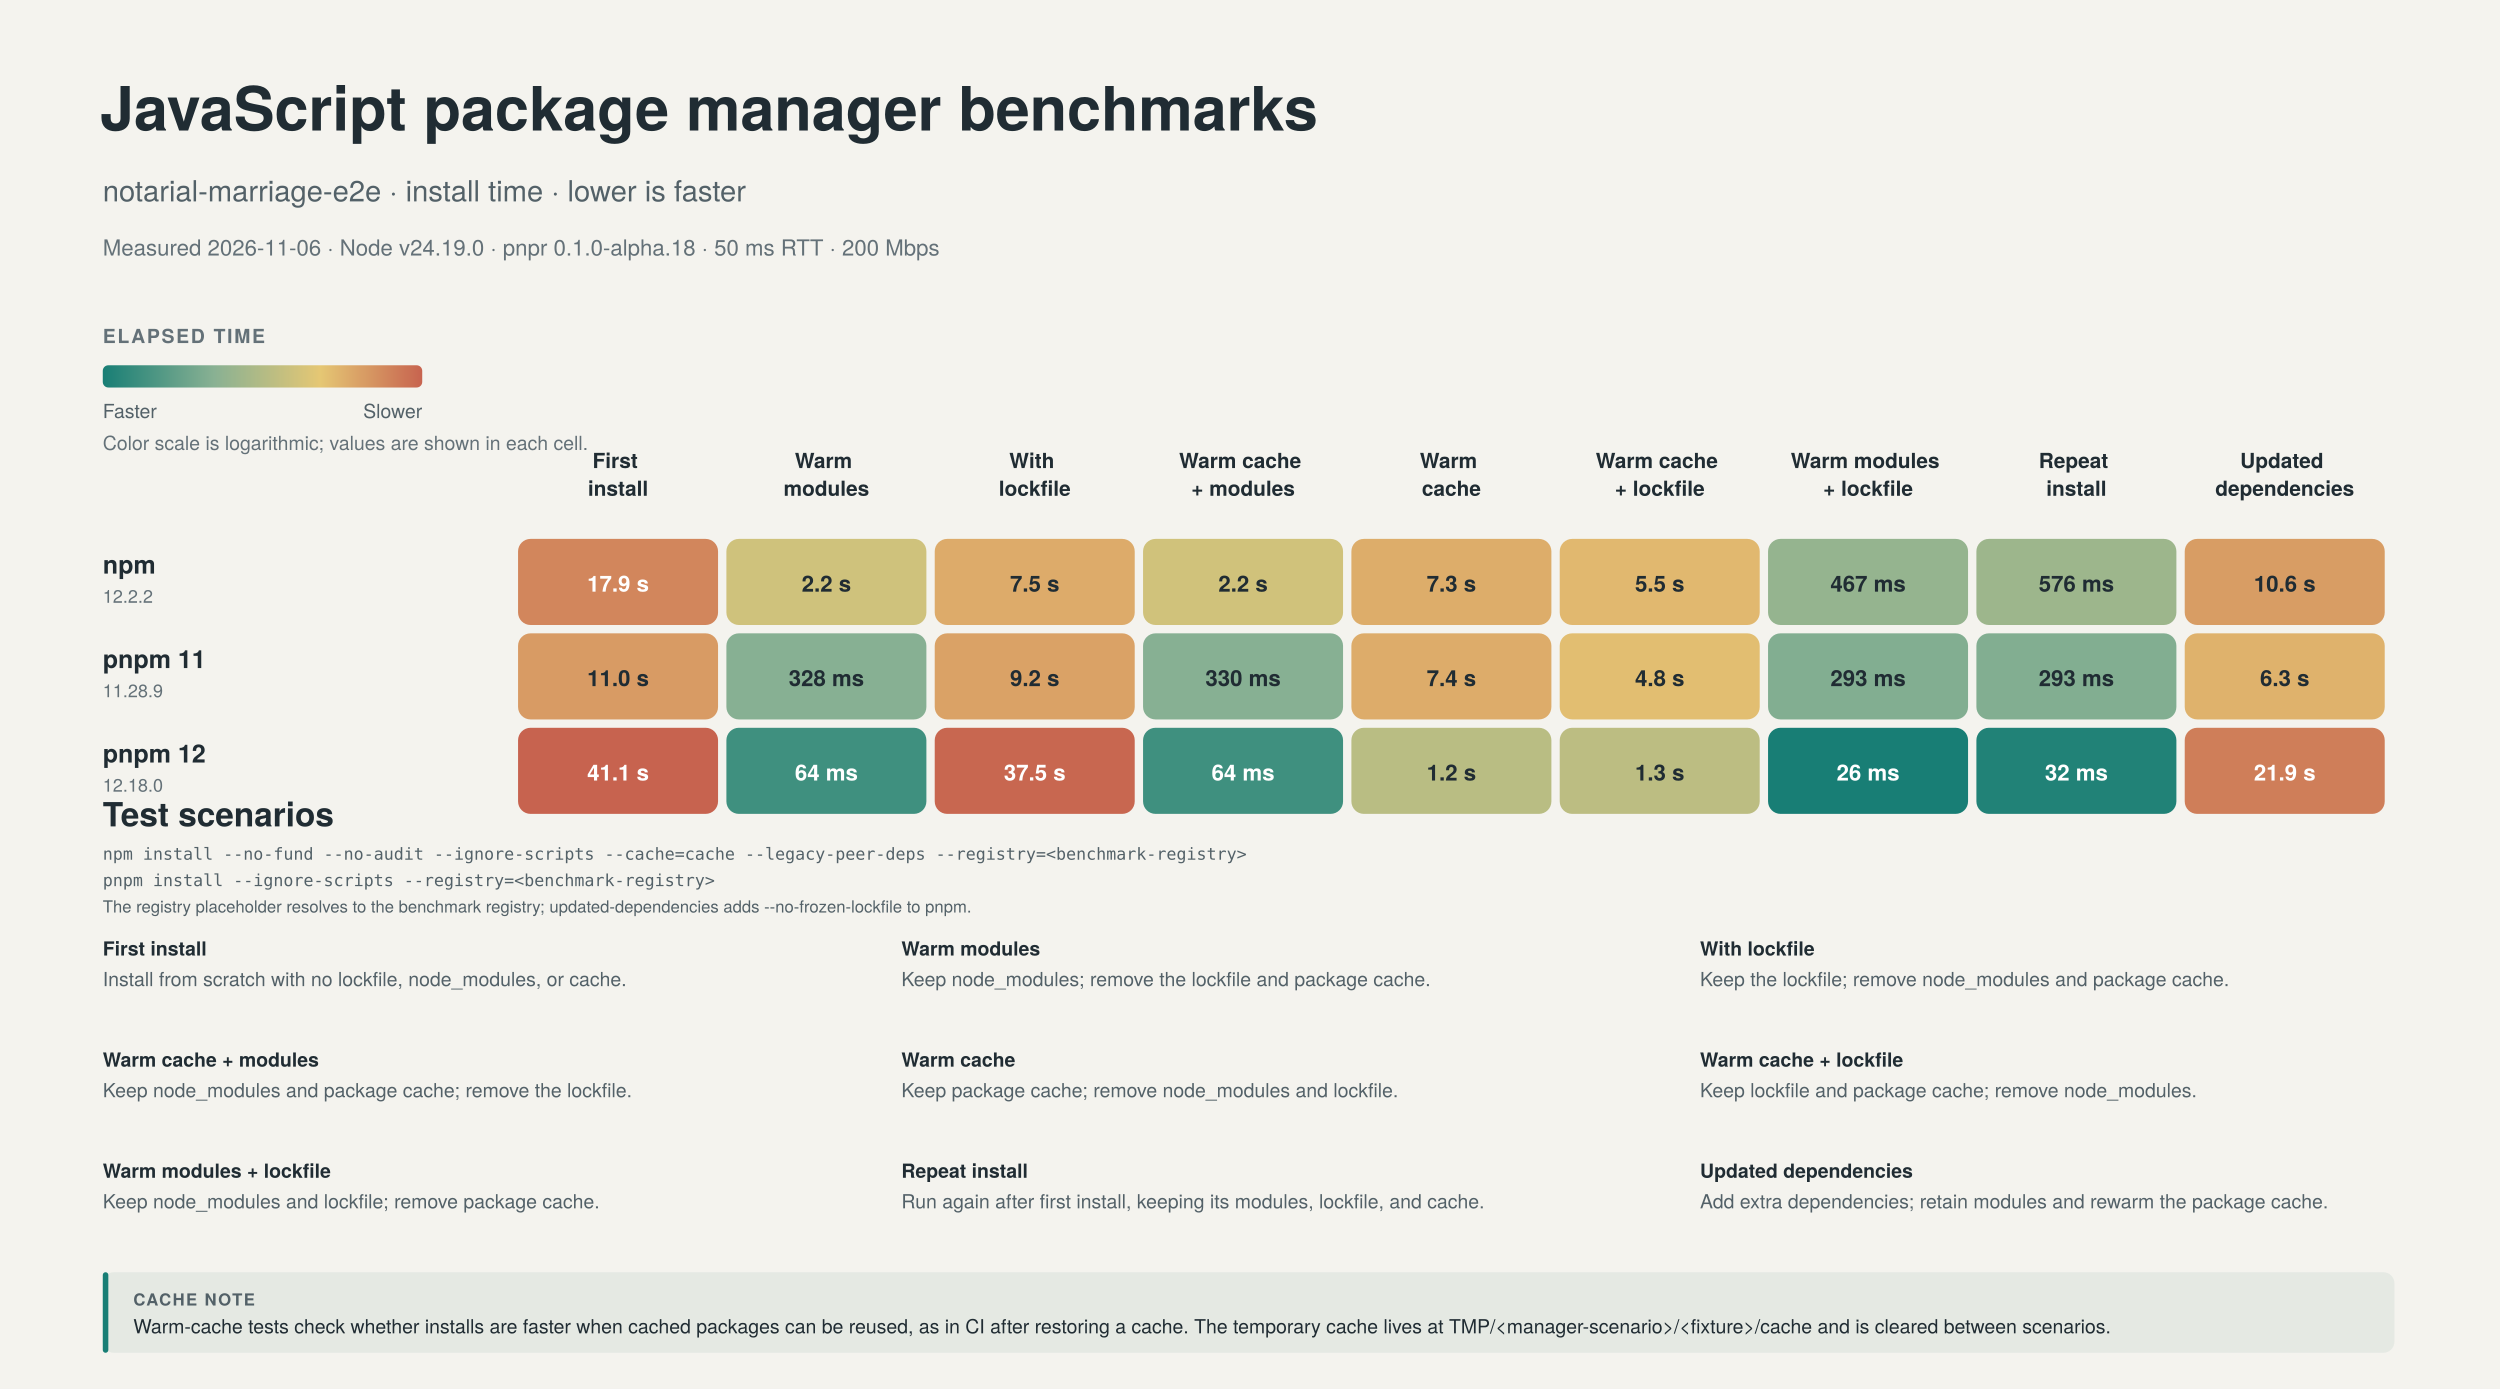
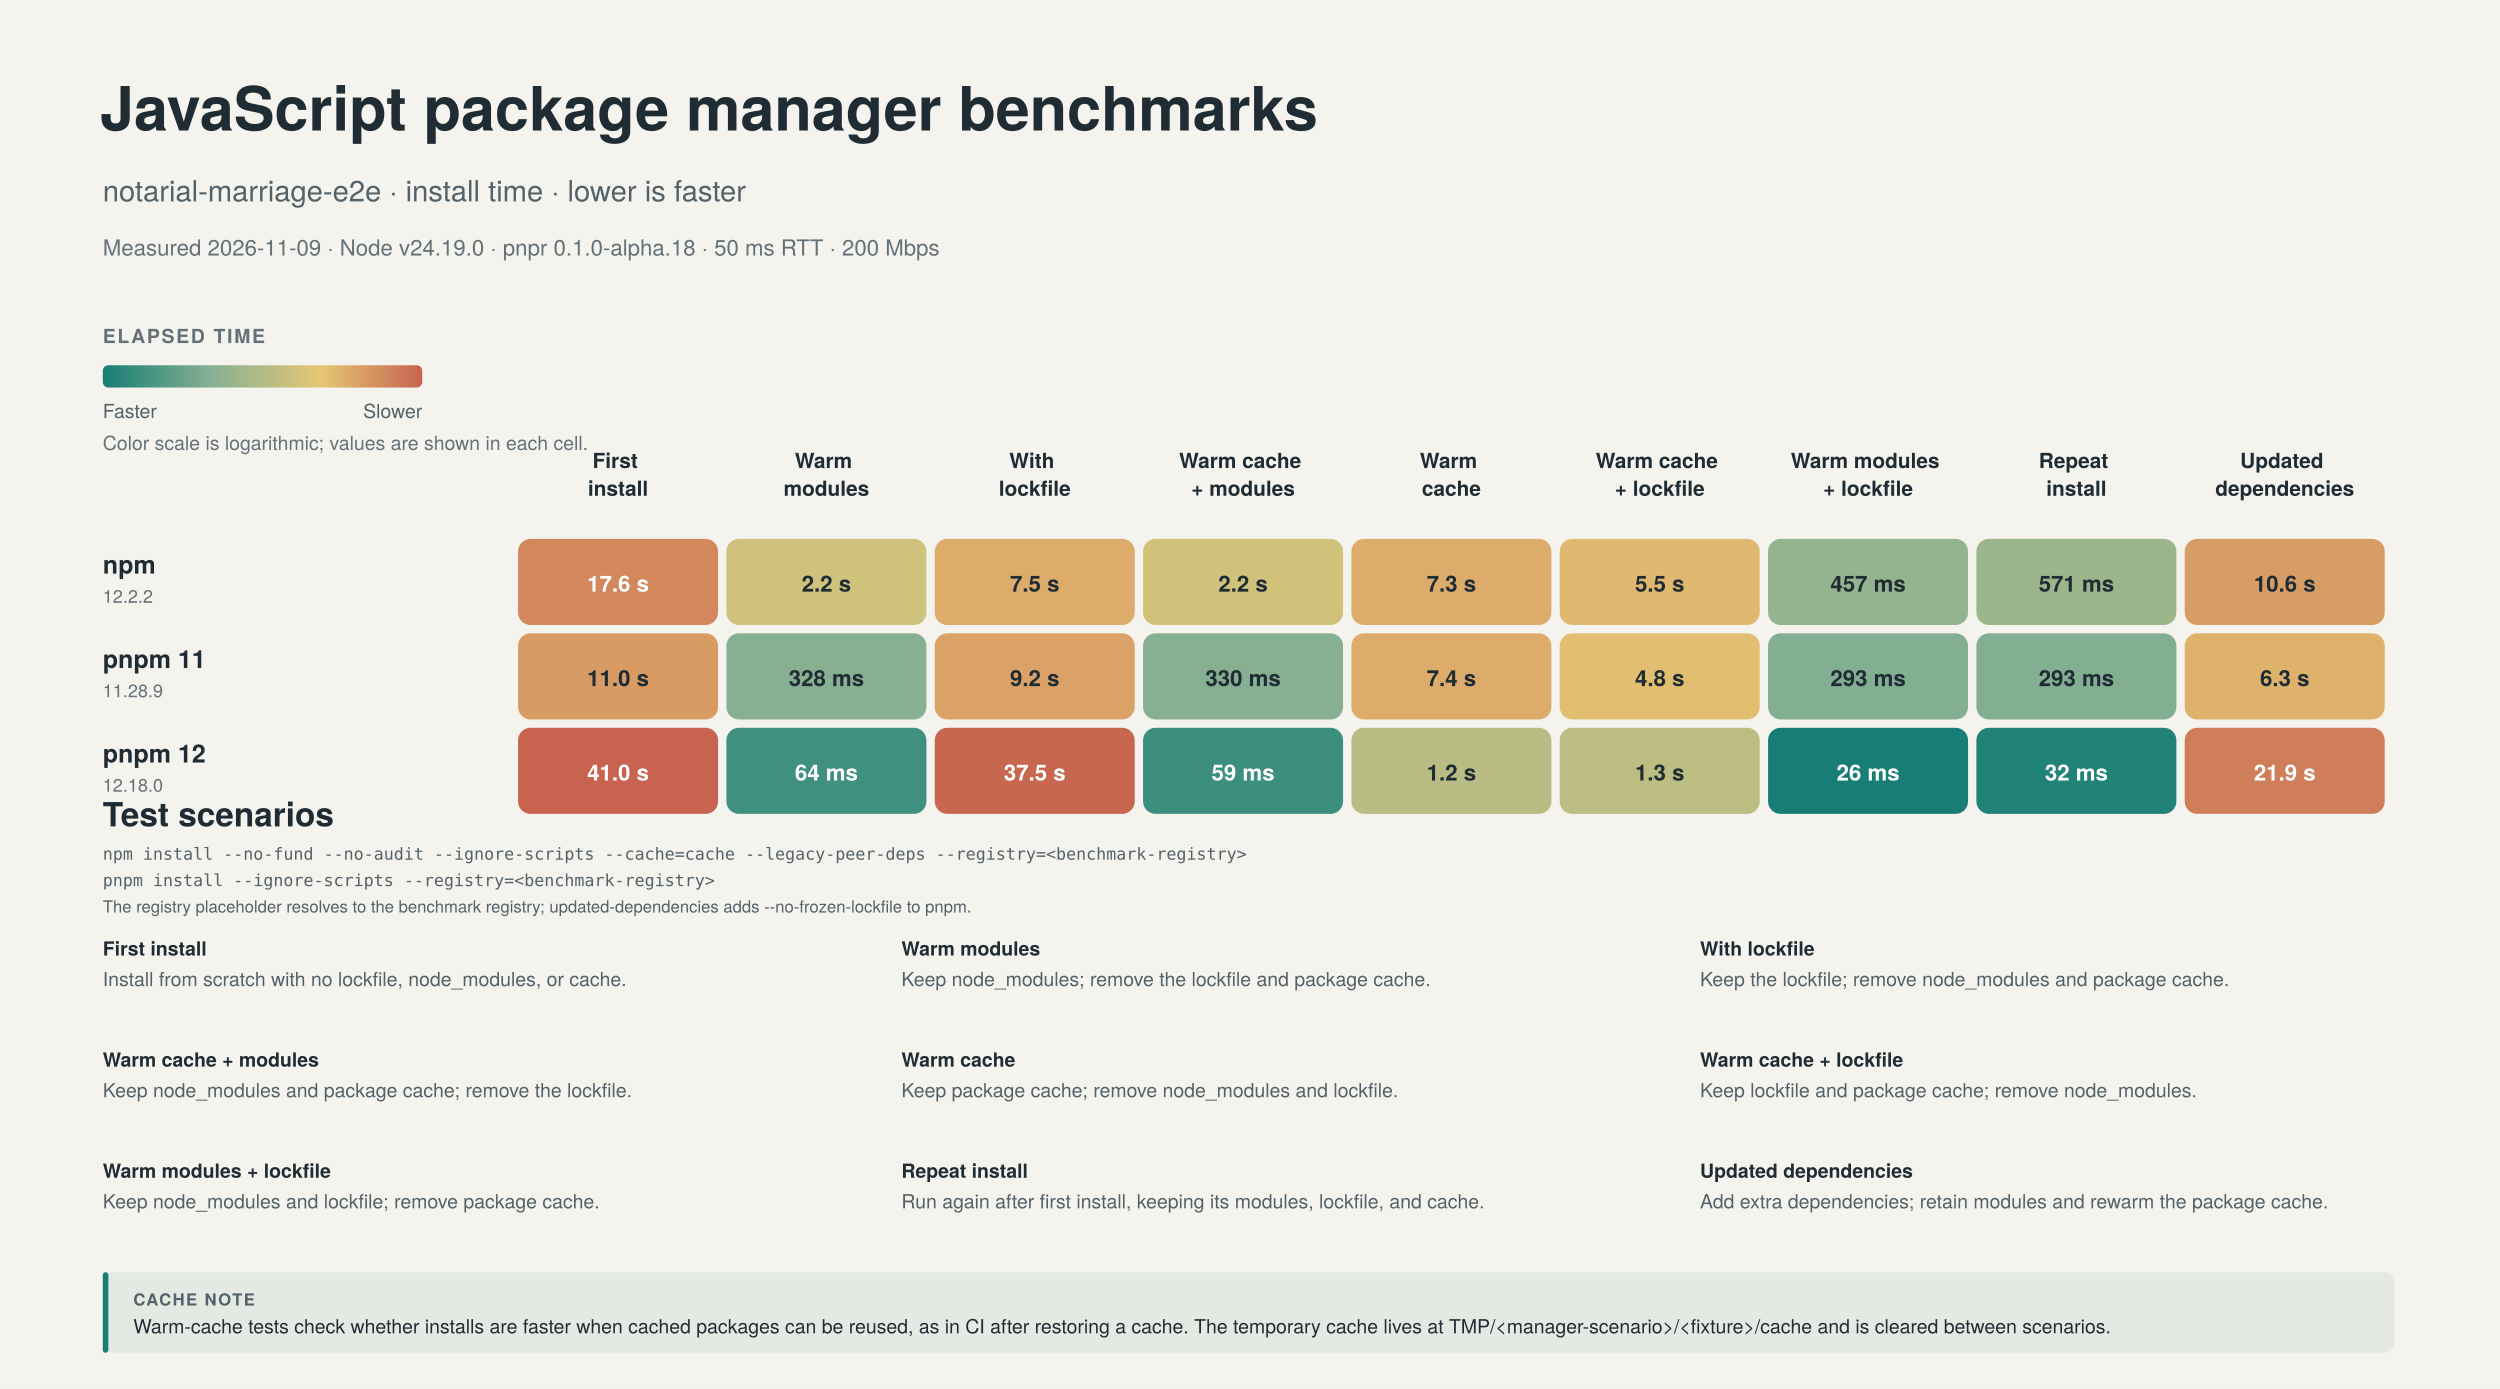
<svg xmlns="http://www.w3.org/2000/svg" width="1800" height="1000" viewBox="0 0 1800 1000" role="img" aria-labelledby="title description">
  <defs>
    <linearGradient id="time-scale">
      <stop offset="0%" stop-color="rgb(24,126,117)" />
      <stop offset="35%" stop-color="rgb(137,177,147)" />
      <stop offset="68%" stop-color="rgb(229,199,116)" />
      <stop offset="100%" stop-color="rgb(199,99,79)" />
    </linearGradient>
  </defs>
  <rect width="100%" height="100%" fill="#f4f3ee" />
  <g font-family="Avenir Next, Helvetica Neue, sans-serif" fill="#202c33">
    <text x="72" y="94" font-size="44" font-weight="700">JavaScript package manager benchmarks</text>
    <text x="74" y="145" font-size="21" fill="#536168">notarial-marriage-e2e · install time · lower is faster</text>
-     <text x="74" y="184" font-size="16" fill="#647178">Measured 2026-11-06 · Node v24.19.0 · pnpr 0.1.0-alpha.18 · 50 ms RTT · 200 Mbps</text>
+     <text x="74" y="184" font-size="16" fill="#647178">Measured 2026-11-09 · Node v24.19.0 · pnpr 0.1.0-alpha.18 · 50 ms RTT · 200 Mbps</text>
    <text x="74" y="247" font-size="14" font-weight="700" letter-spacing="1.2" fill="#647178">ELAPSED TIME</text>
    <rect x="74" y="263" width="230" height="16" rx="4" fill="url(#time-scale)" />
    <text x="74" y="301" font-size="14" fill="#536168">Faster</text>
    <text x="304" y="301" text-anchor="end" font-size="14" fill="#536168">Slower</text>
    <text x="74" y="324" font-size="14" fill="#647178">Color scale is logarithmic; values are shown in each cell.</text>
    <text x="445" y="337" text-anchor="middle" font-size="15" font-weight="600">
      <tspan x="445" dy="0">First</tspan>
      <tspan x="445" dy="20">install</tspan>
    </text>
    <text x="595" y="337" text-anchor="middle" font-size="15" font-weight="600">
      <tspan x="595" dy="0">Warm</tspan>
      <tspan x="595" dy="20">modules</tspan>
    </text>
    <text x="745" y="337" text-anchor="middle" font-size="15" font-weight="600">
      <tspan x="745" dy="0">With</tspan>
      <tspan x="745" dy="20">lockfile</tspan>
    </text>
    <text x="895" y="337" text-anchor="middle" font-size="15" font-weight="600">
      <tspan x="895" dy="0">Warm cache</tspan>
      <tspan x="895" dy="20">+ modules</tspan>
    </text>
    <text x="1045" y="337" text-anchor="middle" font-size="15" font-weight="600">
      <tspan x="1045" dy="0">Warm</tspan>
      <tspan x="1045" dy="20">cache</tspan>
    </text>
    <text x="1195" y="337" text-anchor="middle" font-size="15" font-weight="600">
      <tspan x="1195" dy="0">Warm cache</tspan>
      <tspan x="1195" dy="20">+ lockfile</tspan>
    </text>
    <text x="1345" y="337" text-anchor="middle" font-size="15" font-weight="600">
      <tspan x="1345" dy="0">Warm modules</tspan>
      <tspan x="1345" dy="20">+ lockfile</tspan>
    </text>
    <text x="1495" y="337" text-anchor="middle" font-size="15" font-weight="600">
      <tspan x="1495" dy="0">Repeat</tspan>
      <tspan x="1495" dy="20">install</tspan>
    </text>
    <text x="1645" y="337" text-anchor="middle" font-size="15" font-weight="600">
      <tspan x="1645" dy="0">Updated</tspan>
      <tspan x="1645" dy="20">dependencies</tspan>
    </text>
    <text x="74" y="413" font-size="18" font-weight="600">npm</text>
    <text x="74" y="434" font-size="13" fill="#647178">12.2.2</text>
-     <rect x="373" y="388" width="144" height="62" rx="9" fill="rgb(210,134,92)" />
-     <text x="445" y="426" text-anchor="middle" font-size="16" font-weight="600" fill="#ffffff">17.9 s</text>
+     <rect x="373" y="388" width="144" height="62" rx="9" fill="rgb(210,135,92)" />
+     <text x="445" y="426" text-anchor="middle" font-size="16" font-weight="600" fill="#ffffff">17.6 s</text>
    <rect x="523" y="388" width="144" height="62" rx="9" fill="rgb(207,194,124)" />
    <text x="595" y="426" text-anchor="middle" font-size="16" font-weight="600" fill="#202c33">2.2 s</text>
    <rect x="673" y="388" width="144" height="62" rx="9" fill="rgb(221,171,106)" />
    <text x="745" y="426" text-anchor="middle" font-size="16" font-weight="600" fill="#202c33">7.5 s</text>
    <rect x="823" y="388" width="144" height="62" rx="9" fill="rgb(208,194,123)" />
    <text x="895" y="426" text-anchor="middle" font-size="16" font-weight="600" fill="#202c33">2.2 s</text>
-     <rect x="973" y="388" width="144" height="62" rx="9" fill="rgb(221,173,106)" />
+     <rect x="973" y="388" width="144" height="62" rx="9" fill="rgb(221,172,106)" />
    <text x="1045" y="426" text-anchor="middle" font-size="16" font-weight="600" fill="#202c33">7.3 s</text>
    <rect x="1123" y="388" width="144" height="62" rx="9" fill="rgb(225,184,111)" />
    <text x="1195" y="426" text-anchor="middle" font-size="16" font-weight="600" fill="#202c33">5.5 s</text>
-     <rect x="1273" y="388" width="144" height="62" rx="9" fill="rgb(149,180,143)" />
-     <text x="1345" y="426" text-anchor="middle" font-size="16" font-weight="600" fill="#202c33">467 ms</text>
-     <rect x="1423" y="388" width="144" height="62" rx="9" fill="rgb(157,182,140)" />
-     <text x="1495" y="426" text-anchor="middle" font-size="16" font-weight="600" fill="#202c33">576 ms</text>
+     <rect x="1273" y="388" width="144" height="62" rx="9" fill="rgb(148,180,143)" />
+     <text x="1345" y="426" text-anchor="middle" font-size="16" font-weight="600" fill="#202c33">457 ms</text>
+     <rect x="1423" y="388" width="144" height="62" rx="9" fill="rgb(156,182,140)" />
+     <text x="1495" y="426" text-anchor="middle" font-size="16" font-weight="600" fill="#202c33">571 ms</text>
    <rect x="1573" y="388" width="144" height="62" rx="9" fill="rgb(216,157,100)" />
    <text x="1645" y="426" text-anchor="middle" font-size="16" font-weight="600" fill="#202c33">10.6 s</text>
    <text x="74" y="481" font-size="18" font-weight="600">pnpm 11</text>
    <text x="74" y="502" font-size="13" fill="#647178">11.28.9</text>
    <rect x="373" y="456" width="144" height="62" rx="9" fill="rgb(216,155,100)" />
    <text x="445" y="494" text-anchor="middle" font-size="16" font-weight="600" fill="#202c33">11.0 s</text>
    <rect x="523" y="456" width="144" height="62" rx="9" fill="rgb(135,176,147)" />
    <text x="595" y="494" text-anchor="middle" font-size="16" font-weight="600" fill="#202c33">328 ms</text>
    <rect x="673" y="456" width="144" height="62" rx="9" fill="rgb(218,162,102)" />
    <text x="745" y="494" text-anchor="middle" font-size="16" font-weight="600" fill="#202c33">9.2 s</text>
    <rect x="823" y="456" width="144" height="62" rx="9" fill="rgb(135,176,147)" />
    <text x="895" y="494" text-anchor="middle" font-size="16" font-weight="600" fill="#202c33">330 ms</text>
    <rect x="973" y="456" width="144" height="62" rx="9" fill="rgb(221,172,106)" />
    <text x="1045" y="494" text-anchor="middle" font-size="16" font-weight="600" fill="#202c33">7.4 s</text>
    <rect x="1123" y="456" width="144" height="62" rx="9" fill="rgb(226,190,113)" />
    <text x="1195" y="494" text-anchor="middle" font-size="16" font-weight="600" fill="#202c33">4.8 s</text>
    <rect x="1273" y="456" width="144" height="62" rx="9" fill="rgb(130,174,145)" />
    <text x="1345" y="494" text-anchor="middle" font-size="16" font-weight="600" fill="#202c33">293 ms</text>
    <rect x="1423" y="456" width="144" height="62" rx="9" fill="rgb(130,174,145)" />
    <text x="1495" y="494" text-anchor="middle" font-size="16" font-weight="600" fill="#202c33">293 ms</text>
    <rect x="1573" y="456" width="144" height="62" rx="9" fill="rgb(223,178,108)" />
    <text x="1645" y="494" text-anchor="middle" font-size="16" font-weight="600" fill="#202c33">6.3 s</text>
    <text x="74" y="549" font-size="18" font-weight="600">pnpm 12</text>
    <text x="74" y="570" font-size="13" fill="#647178">12.18.0</text>
    <rect x="373" y="524" width="144" height="62" rx="9" fill="rgb(199,99,79)" />
-     <text x="445" y="562" text-anchor="middle" font-size="16" font-weight="600" fill="#ffffff">41.1 s</text>
+     <text x="445" y="562" text-anchor="middle" font-size="16" font-weight="600" fill="#ffffff">41.0 s</text>
    <rect x="523" y="524" width="144" height="62" rx="9" fill="rgb(63,144,127)" />
    <text x="595" y="562" text-anchor="middle" font-size="16" font-weight="600" fill="#ffffff">64 ms</text>
    <rect x="673" y="524" width="144" height="62" rx="9" fill="rgb(200,103,80)" />
    <text x="745" y="562" text-anchor="middle" font-size="16" font-weight="600" fill="#ffffff">37.5 s</text>
-     <rect x="823" y="524" width="144" height="62" rx="9" fill="rgb(63,144,127)" />
-     <text x="895" y="562" text-anchor="middle" font-size="16" font-weight="600" fill="#ffffff">64 ms</text>
+     <rect x="823" y="524" width="144" height="62" rx="9" fill="rgb(60,142,127)" />
+     <text x="895" y="562" text-anchor="middle" font-size="16" font-weight="600" fill="#ffffff">59 ms</text>
    <rect x="973" y="524" width="144" height="62" rx="9" fill="rgb(185,189,131)" />
    <text x="1045" y="562" text-anchor="middle" font-size="16" font-weight="600" fill="#202c33">1.2 s</text>
    <rect x="1123" y="524" width="144" height="62" rx="9" fill="rgb(188,189,130)" />
    <text x="1195" y="562" text-anchor="middle" font-size="16" font-weight="600" fill="#202c33">1.3 s</text>
    <rect x="1273" y="524" width="144" height="62" rx="9" fill="rgb(24,126,117)" />
    <text x="1345" y="562" text-anchor="middle" font-size="16" font-weight="600" fill="#ffffff">26 ms</text>
    <rect x="1423" y="524" width="144" height="62" rx="9" fill="rgb(33,130,119)" />
    <text x="1495" y="562" text-anchor="middle" font-size="16" font-weight="600" fill="#ffffff">32 ms</text>
    <rect x="1573" y="524" width="144" height="62" rx="9" fill="rgb(207,126,89)" />
    <text x="1645" y="562" text-anchor="middle" font-size="16" font-weight="600" fill="#ffffff">21.9 s</text>
    <text x="74" y="595" font-size="24" font-weight="700">Test scenarios</text>
    <text x="74" y="619" font-family="Menlo, Monaco, monospace" font-size="12" fill="#536168">npm install --no-fund --no-audit --ignore-scripts --cache=cache --legacy-peer-deps --registry=&lt;benchmark-registry&gt;</text>
    <text x="74" y="638" font-family="Menlo, Monaco, monospace" font-size="12" fill="#536168">pnpm install --ignore-scripts --registry=&lt;benchmark-registry&gt;</text>
    <text x="74" y="657" font-size="12" fill="#536168">The registry placeholder resolves to the benchmark registry; updated-dependencies adds --no-frozen-lockfile to pnpm.</text>
    <text x="74" y="688" font-size="14" font-weight="700">First install</text>
    <text x="74" y="710" font-size="14" fill="#536168">Install from scratch with no lockfile, node_modules, or cache.</text>
    <text x="649" y="688" font-size="14" font-weight="700">Warm modules</text>
    <text x="649" y="710" font-size="14" fill="#536168">Keep node_modules; remove the lockfile and package cache.</text>
    <text x="1224" y="688" font-size="14" font-weight="700">With lockfile</text>
    <text x="1224" y="710" font-size="14" fill="#536168">Keep the lockfile; remove node_modules and package cache.</text>
    <text x="74" y="768" font-size="14" font-weight="700">Warm cache + modules</text>
    <text x="74" y="790" font-size="14" fill="#536168">Keep node_modules and package cache; remove the lockfile.</text>
    <text x="649" y="768" font-size="14" font-weight="700">Warm cache</text>
    <text x="649" y="790" font-size="14" fill="#536168">Keep package cache; remove node_modules and lockfile.</text>
    <text x="1224" y="768" font-size="14" font-weight="700">Warm cache + lockfile</text>
    <text x="1224" y="790" font-size="14" fill="#536168">Keep lockfile and package cache; remove node_modules.</text>
    <text x="74" y="848" font-size="14" font-weight="700">Warm modules + lockfile</text>
    <text x="74" y="870" font-size="14" fill="#536168">Keep node_modules and lockfile; remove package cache.</text>
    <text x="649" y="848" font-size="14" font-weight="700">Repeat install</text>
    <text x="649" y="870" font-size="14" fill="#536168">Run again after first install, keeping its modules, lockfile, and cache.</text>
    <text x="1224" y="848" font-size="14" font-weight="700">Updated dependencies</text>
    <text x="1224" y="870" font-size="14" fill="#536168">Add extra dependencies; retain modules and rewarm the package cache.</text>
    <rect x="74" y="916" width="1650" height="58" rx="8" fill="#e5e9e3" />
    <rect x="74" y="916" width="4" height="58" rx="2" fill="#187e75" />
    <text x="96" y="940" font-size="12" font-weight="700" letter-spacing="1" fill="#536168">CACHE NOTE</text>
    <text x="96" y="960" font-size="14" fill="#202c33">Warm-cache tests check whether installs are faster when cached packages can be reused, as in CI after restoring a cache. The temporary cache lives at TMP/&lt;manager-scenario&gt;/&lt;fixture&gt;/cache and is cleared between scenarios.</text>
  </g>
</svg>
